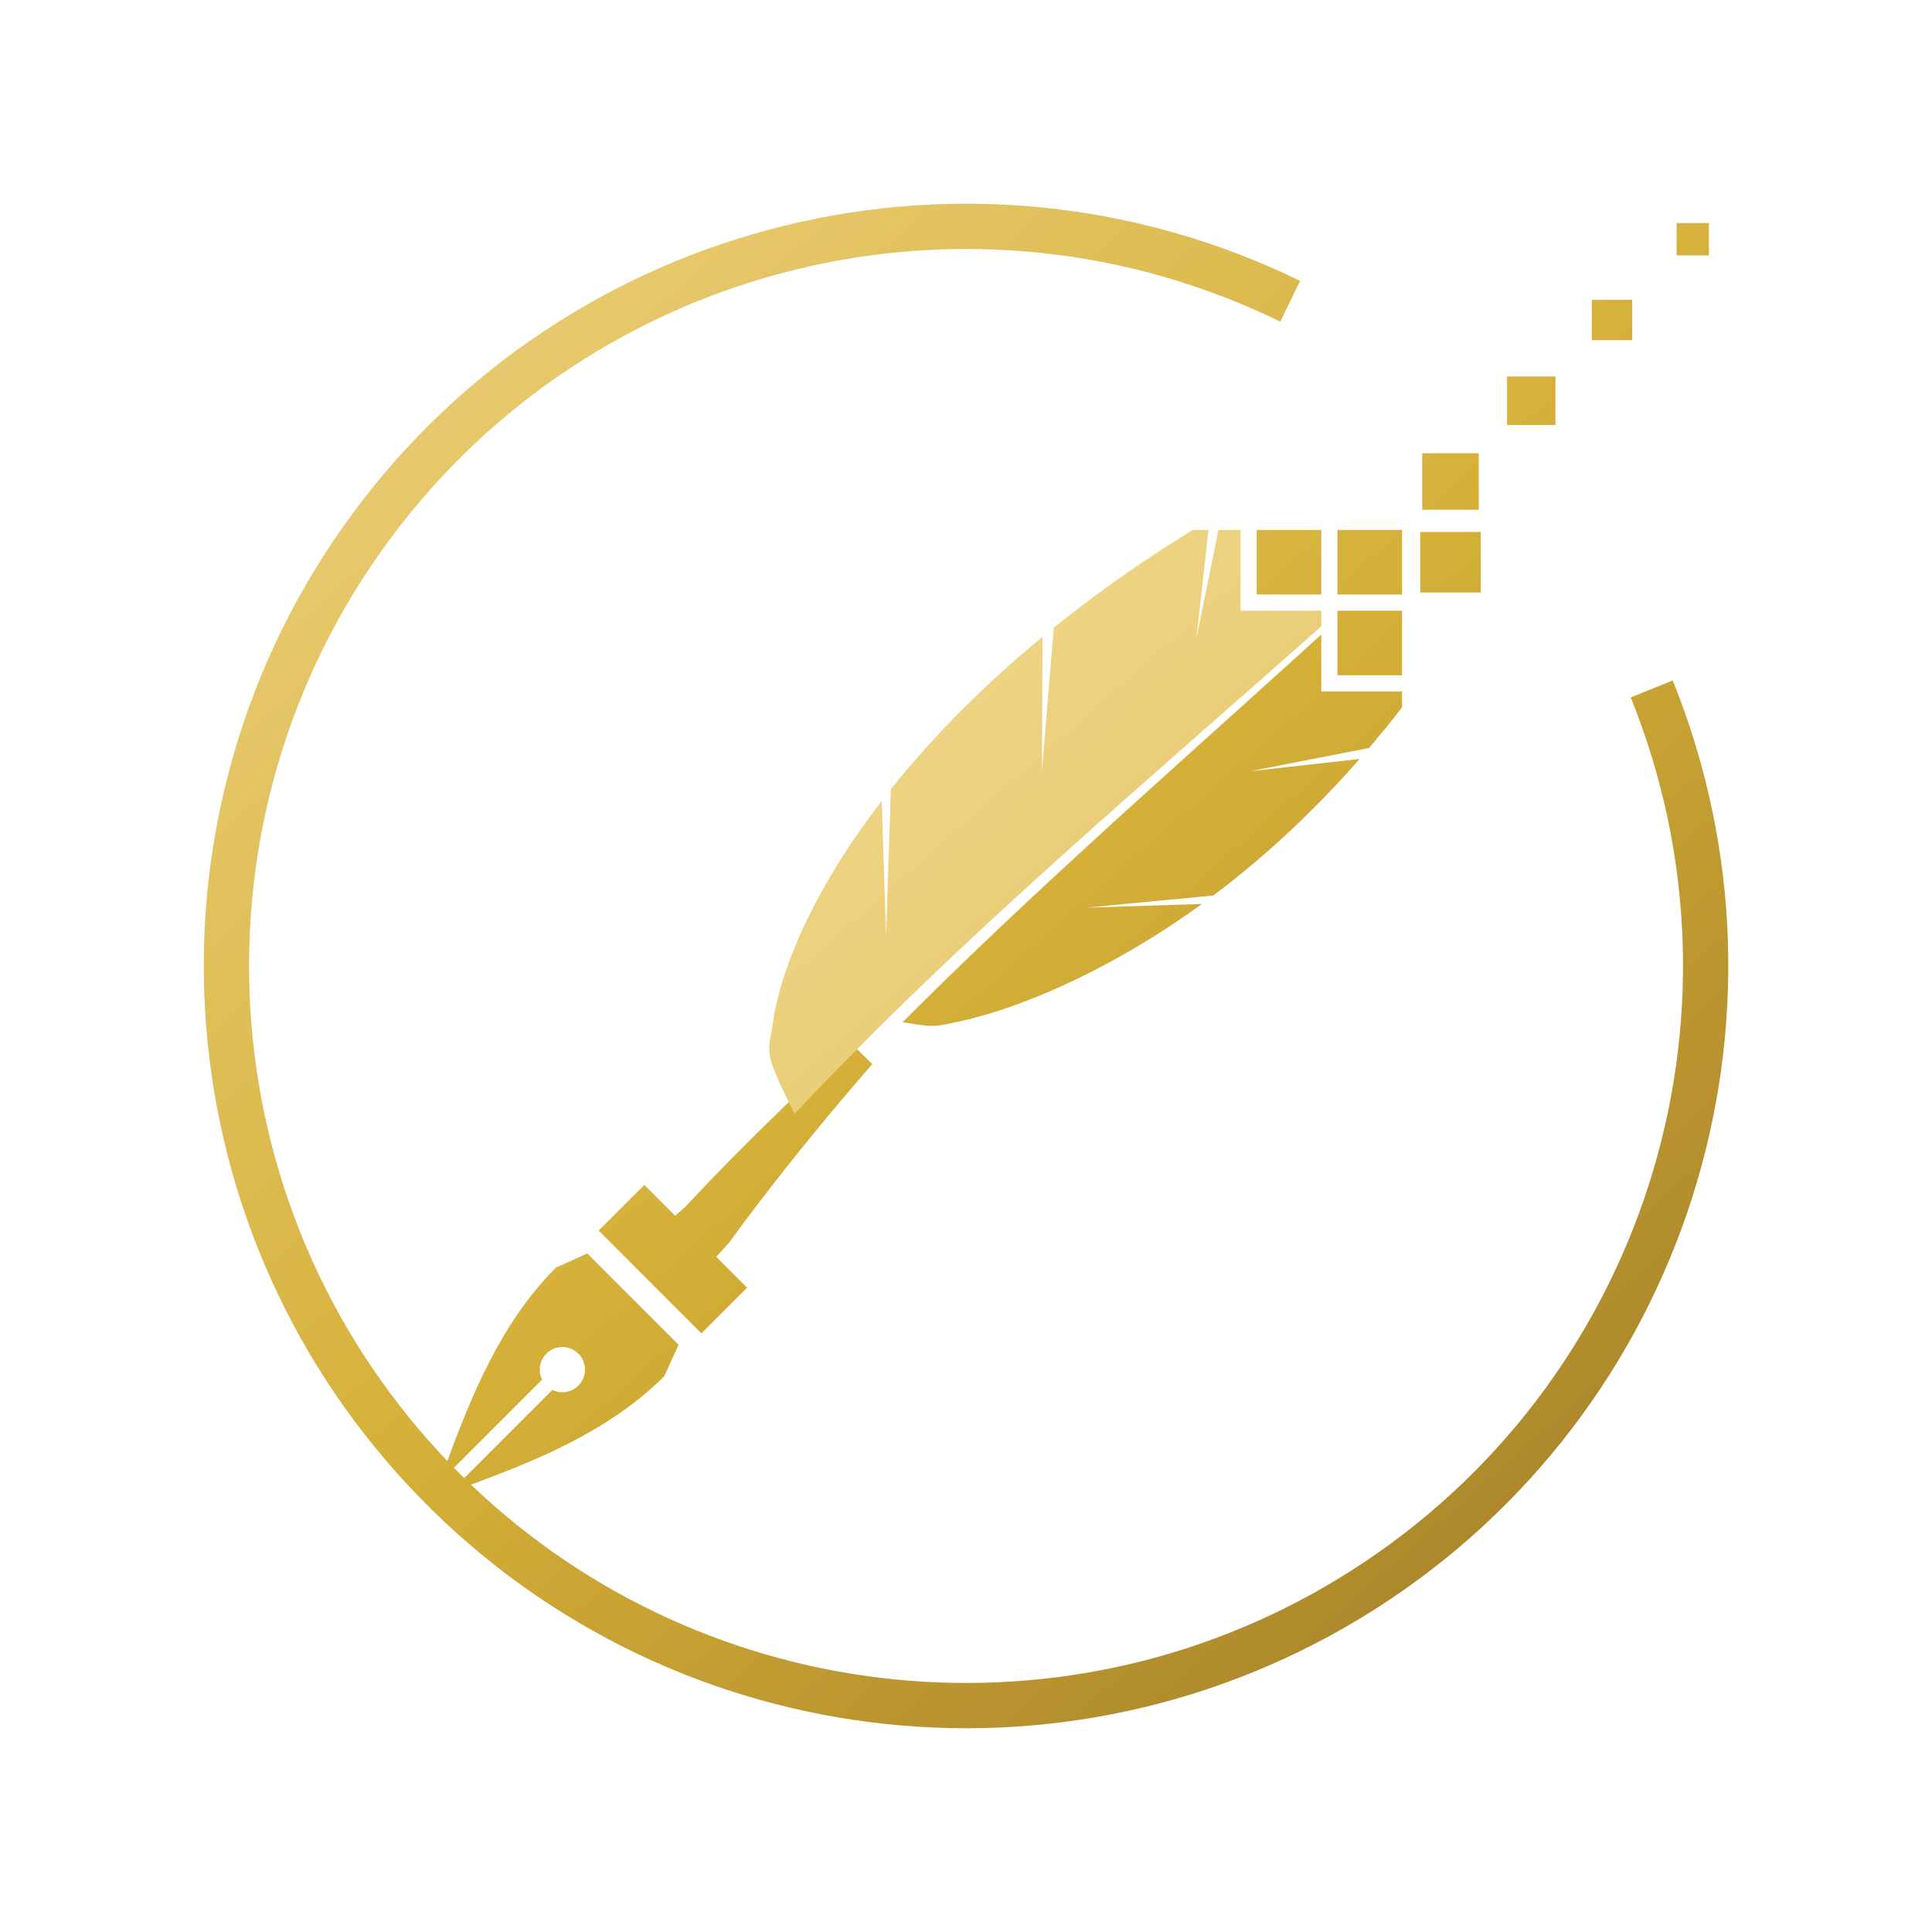
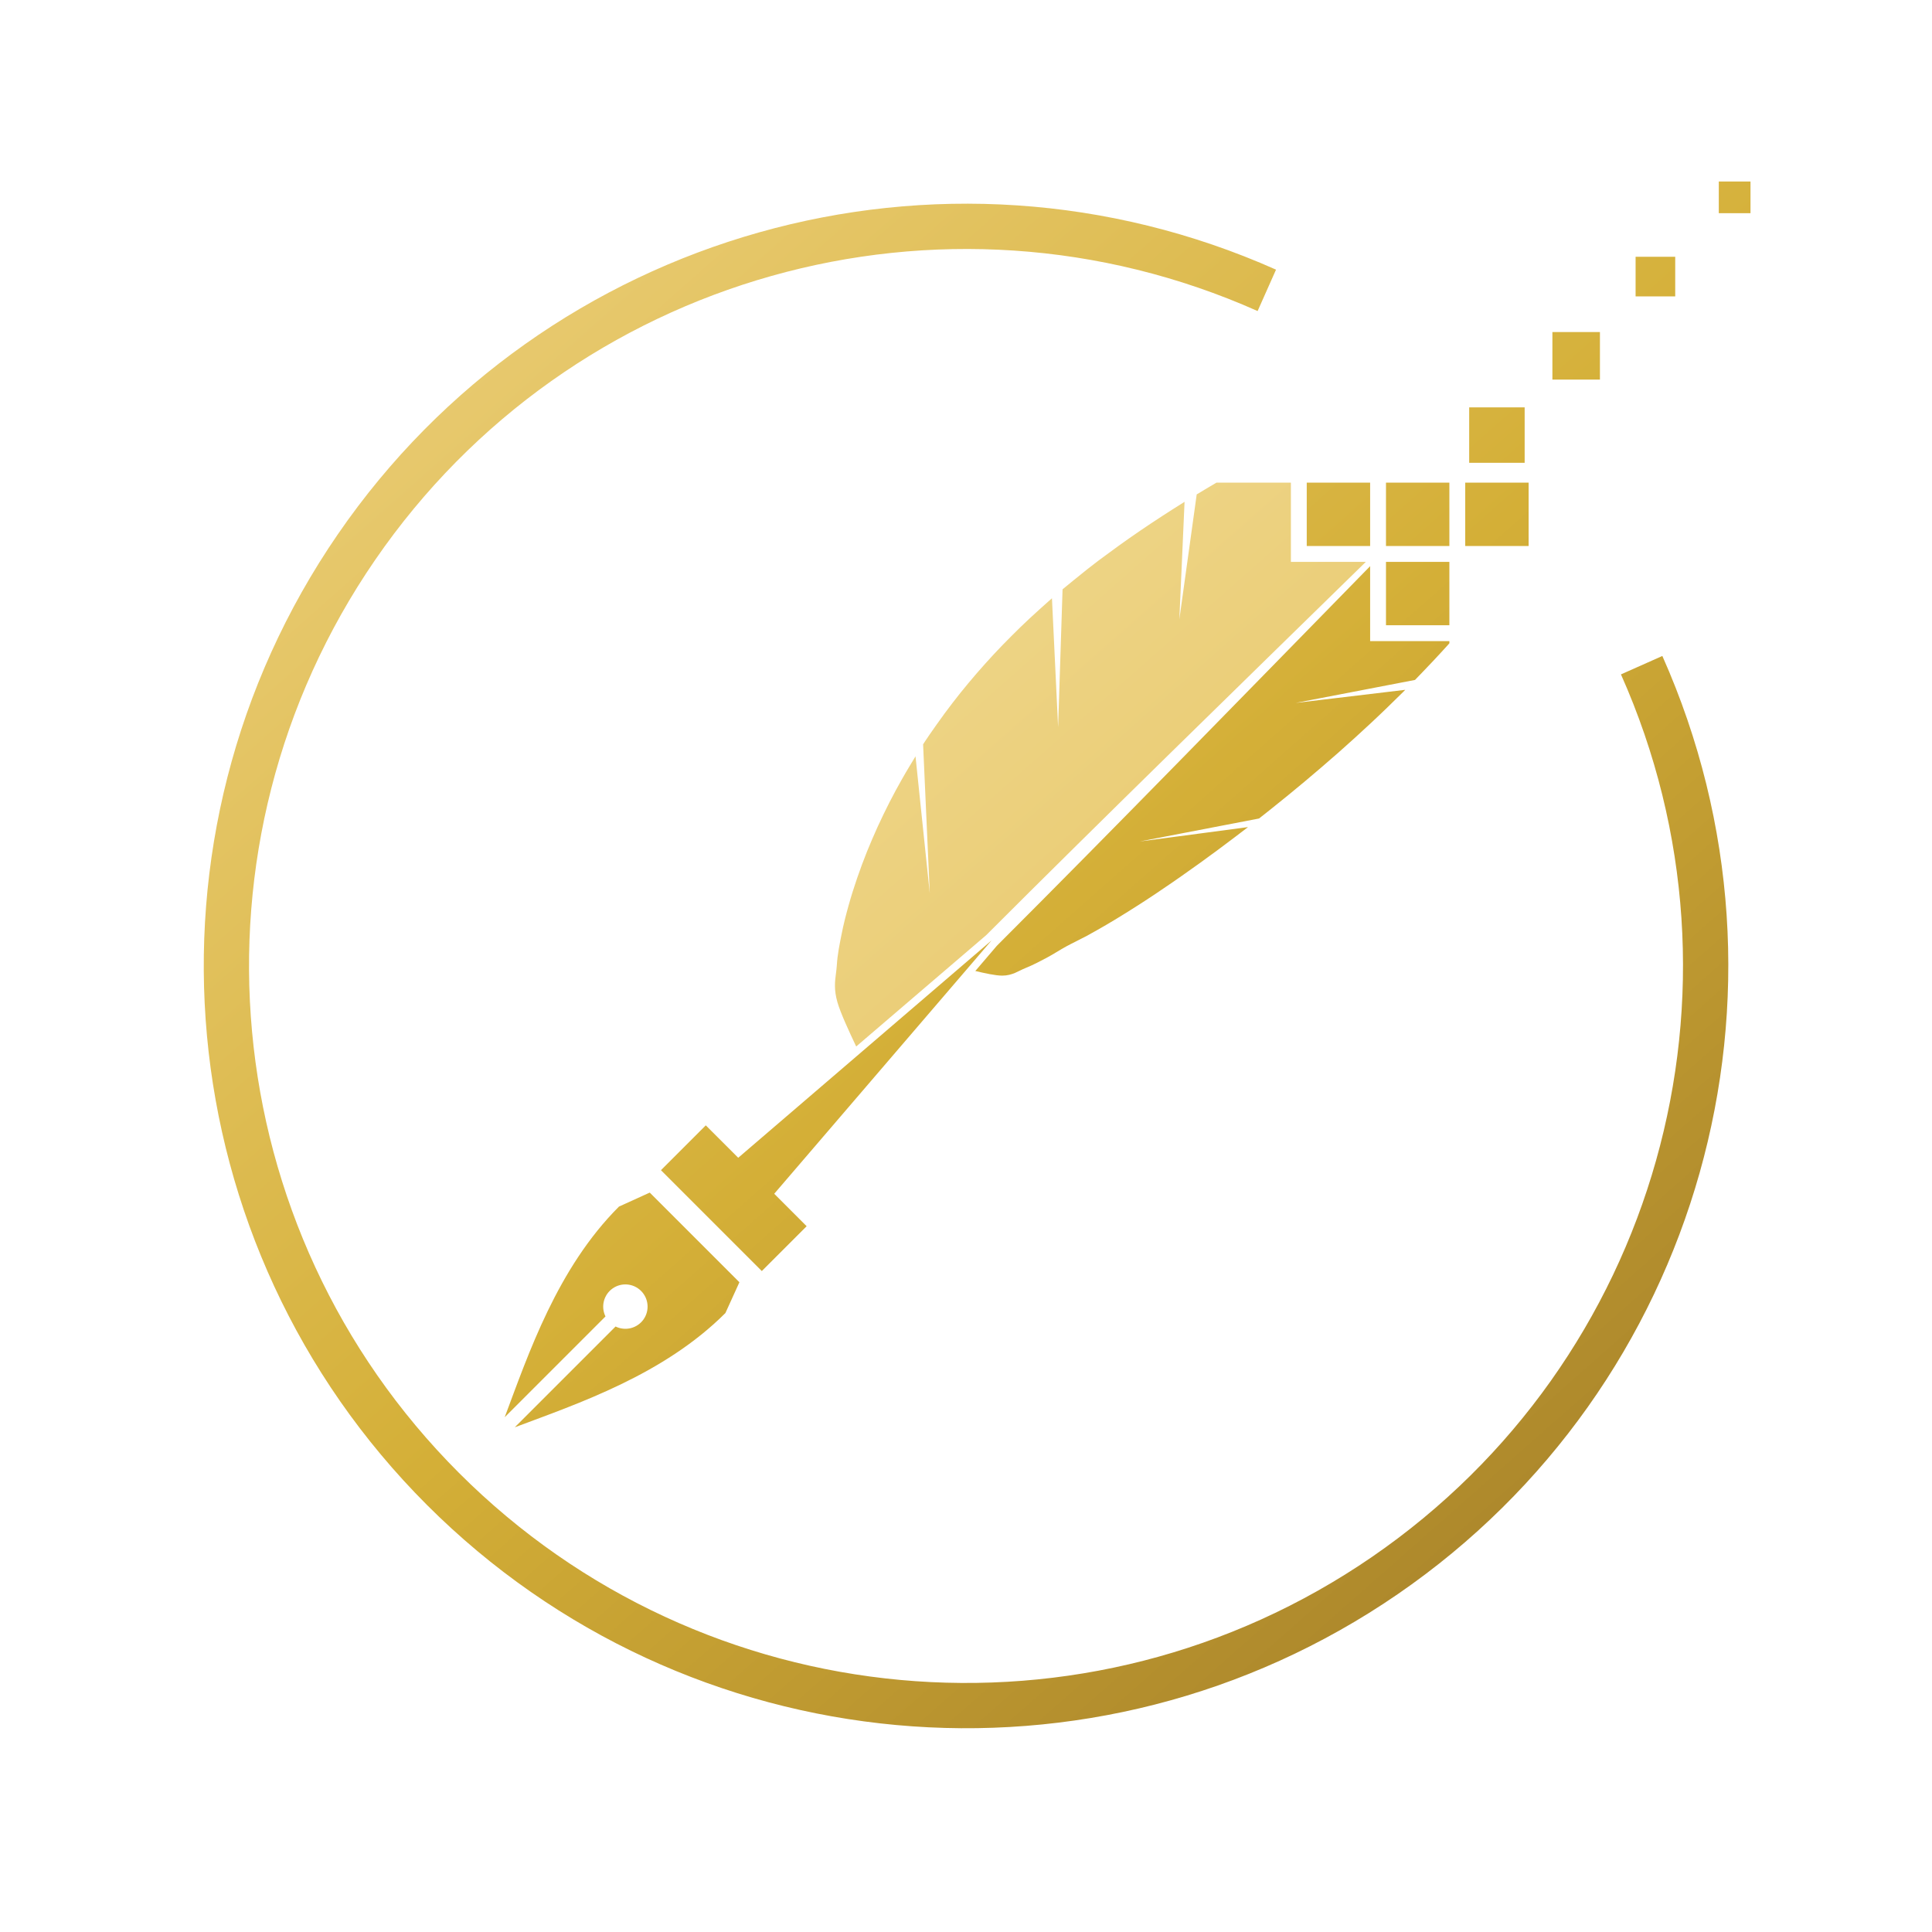
<svg xmlns="http://www.w3.org/2000/svg" viewBox="0 0 512 512" width="512" height="512">
  <defs>
    <linearGradient id="pqGold" gradientUnits="userSpaceOnUse" x1="110.0" y1="90.0" x2="410.0" y2="430.0">
      <stop offset="0" stop-color="#E9CB72" />
      <stop offset="0.5" stop-color="#D4AF37" />
      <stop offset="1" stop-color="#A8832A" />
    </linearGradient>
    <linearGradient id="pqGoldL" gradientUnits="userSpaceOnUse" x1="110.0" y1="90.0" x2="410.0" y2="430.0">
      <stop offset="0" stop-color="#F6E3A6" />
      <stop offset="0.55" stop-color="#E9CB72" />
      <stop offset="1" stop-color="#D4AF37" />
    </linearGradient>
  </defs>
-   <path fill="url(#pqGold)" d="M443.29 180.33C479.76 270.6 446.65 374.05 364.53 426.37C282.42 478.68 174.67 464.97 108.27 393.76C41.86 322.56 35.71 214.11 93.62 135.85C151.54 57.58 257.04 31.76 344.55 74.44L339.29 85.23C256.98 45.08 157.74 69.37 103.27 142.98C48.79 216.6 54.59 318.6 117.04 385.58C117.54 386.12 118.04 386.65 118.55 387.18C124.62 370.86 132.39 350.86 147.29 335.96L155.62 332.17L179.83 356.38L176.04 364.71C161.14 379.61 141.13 387.38 124.82 393.45C187.67 453.5 283.98 463.46 358.09 416.24C435.33 367.04 466.47 269.74 432.16 184.82ZM350.16 168.15V183.24H371.56V187.46C371.5 187.54 371.44 187.62 371.38 187.7C370.12 189.32 368.99 190.77 367.56 192.53C366.13 194.27 363.61 197.28 362.82 198.22L331.36 204.38L360.3 201.14C360.27 201.17 360.27 201.17 360.27 201.18C360.26 201.19 360.24 201.22 359.67 201.86C358.89 202.73 356.97 204.89 355.6 206.38C354.23 207.86 352.85 209.33 351.45 210.77C350.05 212.24 348.64 213.66 347.21 215.07C345.78 216.49 344.35 217.89 342.89 219.26C341.44 220.63 339.98 221.99 338.5 223.33C337.01 224.67 335.51 225.98 334 227.28C332.5 228.59 330.97 229.86 329.44 231.12C327.9 232.38 326.09 233.81 324.78 234.84C323.45 235.88 322.08 236.91 321.54 237.32L287.85 240.54L318.51 239.56C317.95 239.96 316.56 240.97 315.18 241.92C313.81 242.88 311.91 244.19 310.25 245.28C308.58 246.38 306.91 247.46 305.21 248.51C303.52 249.57 301.8 250.6 300.08 251.62C298.34 252.62 296.59 253.61 294.82 254.58C293.05 255.55 291.27 256.5 289.46 257.42C287.66 258.34 285.82 259.24 283.97 260.11C282.12 260.99 280.24 261.84 278.34 262.66C276.45 263.47 274.52 264.27 272.55 265.02C270.59 265.79 268.61 266.51 266.58 267.21C264.54 267.9 262.49 268.56 260.35 269.15C258.23 269.74 256.09 270.33 253.81 270.78C253.26 270.89 252.73 271.01 252.2 271.13C250.51 271.51 248.81 271.89 246.7 271.86C244.71 271.83 241.48 271.27 239.22 270.88C239.66 270.44 240.09 270 240.53 269.56C242.6 267.5 244.67 265.44 246.76 263.38C248.85 261.32 250.94 259.27 253.05 257.24C255.16 255.2 257.27 253.15 259.4 251.12C261.53 249.08 263.66 247.05 265.8 245.02C267.94 243 270.09 240.97 272.25 238.96C274.41 236.94 276.57 234.93 278.75 232.91C280.91 230.89 283.1 228.89 285.28 226.88L291.84 220.86C294.04 218.86 296.23 216.86 298.43 214.85C300.64 212.86 302.84 210.86 305.05 208.86C307.26 206.86 309.47 204.86 311.69 202.87C313.9 200.87 316.12 198.87 318.33 196.88C320.56 194.88 322.78 192.88 325 190.88C327.21 188.89 329.44 186.89 331.66 184.88C333.88 182.89 336.1 180.88 338.31 178.88C340.54 176.88 342.76 174.87 344.98 172.86C346.7 171.29 348.43 169.72 350.16 168.15ZM158.64 326.12 170.75 314.01 178.92 322.18 181.61 319.84C182.32 319.09 184.41 316.84 185.83 315.35C187.24 313.86 188.66 312.39 190.09 310.91C191.52 309.44 192.96 307.97 194.39 306.5C195.84 305.04 197.29 303.59 198.74 302.13C200.2 300.68 201.66 299.24 203.14 297.8C204.61 296.36 206.08 294.93 207.57 293.49C209.05 292.07 210.54 290.64 212.04 289.23C213.53 287.81 215.04 286.4 216.54 284.99C218.05 283.58 219.57 282.18 221.09 280.78C222.61 279.38 224.91 277.29 225.67 276.6L231.17 281.99C230.51 282.77 228.49 285.09 227.15 286.64C225.82 288.19 224.49 289.75 223.17 291.31C221.86 292.87 220.55 294.43 219.25 295.99C217.95 297.56 216.65 299.13 215.37 300.7C214.07 302.27 212.8 303.84 211.53 305.42C210.27 307 209 308.58 207.75 310.17C206.5 311.75 205.26 313.34 204.02 314.94C202.78 316.53 201.57 318.12 200.34 319.73C199.13 321.33 197.93 322.93 196.72 324.54C195.54 326.15 193.76 328.57 193.17 329.37L189.82 333.08L197.99 341.25L185.88 353.36ZM354.44 161.84H371.56V178.96H354.44ZM333.04 140.44H350.16V157.56H333.04ZM354.44 140.44H371.56V157.56H354.44ZM376.38 140.98H392.42V157.02H376.38ZM120.29 388.98C121.19 389.9 122.1 390.81 123.02 391.71L146.39 368.34C149.02 369.63 152.2 368.84 153.91 366.45C155.62 364.07 155.35 360.8 153.27 358.73C151.2 356.65 147.93 356.38 145.55 358.09C143.16 359.8 142.37 362.98 143.66 365.61ZM376.91 120.11H391.89V135.09H376.91ZM399.38 99.78H412.22V112.62H399.38ZM421.85 79.45H432.55V90.15H421.85ZM444.32 59.12H452.88V67.68H444.32Z" />
-   <path fill="url(#pqGoldL)" d="M210.56 295.2C208.73 291.44 205.27 284.62 204.34 281.15C203.51 278.07 203.91 276.11 204.32 274.14C204.46 273.43 204.61 272.72 204.7 271.95C205.02 269.07 205.65 266.45 206.3 263.84C206.95 261.23 207.76 258.75 208.61 256.3C209.46 253.86 210.41 251.5 211.4 249.18C212.38 246.85 213.44 244.6 214.55 242.37C215.65 240.15 216.81 237.96 218.01 235.81C219.2 233.68 220.44 231.57 221.71 229.5C222.99 227.42 224.3 225.38 225.64 223.38C226.99 221.37 228.43 219.32 229.78 217.46C231.11 215.59 233.02 213.09 233.68 212.23L234.82 248.1L236.09 209.15C236.5 208.65 237.36 207.53 238.54 206.12C239.71 204.72 241.59 202.48 243.15 200.7C244.71 198.92 246.29 197.16 247.9 195.43C249.5 193.7 251.12 192 252.76 190.31C254.41 188.63 256.08 186.96 257.76 185.33C259.45 183.69 261.15 182.08 262.87 180.48C264.58 178.88 266.32 177.32 268.06 175.77C269.82 174.22 272.01 172.35 273.37 171.18C274.74 170.01 275.82 169.15 276.3 168.74L276.12 204.24L279.26 166.32C280.1 165.67 282.5 163.75 284.26 162.38C286.02 161.03 287.96 159.55 289.83 158.16C291.71 156.77 293.6 155.41 295.49 154.06C297.39 152.71 299.31 151.37 301.23 150.06C303.16 148.75 305.09 147.45 307.05 146.18C309 144.9 310.96 143.64 312.94 142.4C313.91 141.8 315.05 141.09 316.11 140.44H320.26L317.04 169.25L322.92 140.44H328.76V161.84H350.16V165.98C348.05 167.85 345.94 169.72 343.84 171.58C341.6 173.57 339.35 175.54 337.11 177.52C334.86 179.5 332.62 181.47 330.38 183.44C328.14 185.42 325.88 187.39 323.64 189.36C321.4 191.34 319.16 193.3 316.92 195.28C314.68 197.25 312.43 199.22 310.19 201.19C307.95 203.16 305.72 205.13 303.49 207.11C301.25 209.07 299.02 211.05 296.79 213.03C294.56 215 292.34 216.98 290.12 218.96C287.9 220.94 285.68 222.91 283.48 224.89C281.27 226.88 279.06 228.87 276.86 230.86C274.66 232.85 272.47 234.83 270.29 236.84C268.1 238.83 265.92 240.83 263.76 242.84C261.59 244.84 259.42 246.85 257.27 248.86C255.12 250.87 252.96 252.9 250.83 254.92C248.69 256.94 246.57 258.97 244.44 261.01C242.33 263.04 240.22 265.08 238.12 267.13C236.03 269.18 233.95 271.23 231.87 273.29C229.79 275.35 227.73 277.42 225.68 279.5C223.64 281.57 221.59 283.66 219.56 285.75C217.54 287.83 215.53 289.93 213.54 292.04C212.54 293.09 211.55 294.14 210.56 295.2Z" />
+   <path fill="url(#pqGold)" d="M440.54 173.84C480.14 262.79 450.65 367.33 370.41 422.47C290.17 477.62 182.01 467.68 113.16 398.84C44.32 329.99 34.38 221.83 89.53 141.59C144.67 61.35 249.21 31.86 338.16 71.46L333.28 82.43C249.62 45.18 151.29 72.91 99.42 148.38C47.54 223.86 56.89 325.59 121.65 390.35C186.41 455.11 288.14 464.46 363.62 412.58C439.09 360.71 466.82 262.38 429.57 178.72ZM363.1 150.04V169.9H384.1V170.48C384.01 170.59 383.91 170.7 383.82 170.8C382.51 172.24 381.34 173.53 379.87 175.09C378.4 176.66 375.81 179.35 374.99 180.19L343.36 186.28L372.41 182.81L371.76 183.47C370.96 184.25 369 186.18 367.6 187.54C366.21 188.89 364.8 190.22 363.38 191.55C361.96 192.88 360.53 194.2 359.09 195.5C357.65 196.81 356.2 198.11 354.74 199.4C353.28 200.68 351.81 201.96 350.33 203.23C348.85 204.5 347.38 205.76 345.88 207.01C344.38 208.26 342.89 209.5 341.37 210.74C339.86 211.97 338.1 213.39 336.81 214.42C335.52 215.44 334.19 216.49 333.66 216.91L302.03 223L330.74 219.19C330.2 219.59 328.86 220.63 327.54 221.63C326.23 222.62 324.42 223.99 322.84 225.16C321.26 226.32 319.68 227.49 318.08 228.64C316.48 229.79 314.88 230.93 313.26 232.06C311.65 233.2 310.02 234.32 308.38 235.42C306.75 236.54 305.1 237.64 303.44 238.72C301.77 239.8 300.1 240.87 298.41 241.92C296.72 242.98 295.01 244.01 293.28 245.03C291.54 246.04 289.8 247.04 288.02 248.01C286.23 248.97 284.36 249.84 282.57 250.81C280.8 251.78 279.15 252.88 277.36 253.83C275.56 254.78 273.78 255.73 271.82 256.52C269.86 257.3 268.35 258.54 265.61 258.55C263.85 258.56 260.84 257.89 258.47 257.32L264.18 250.64C295.21 219.62 329.92 183.96 363.1 150.04ZM133.75 375.58C140.06 358.76 147.66 336.13 164.03 319.76L172.19 316.05L195.95 339.81L192.24 347.97C175.87 364.34 153.24 371.94 136.42 378.25L163.13 351.54C165.72 352.81 168.84 352.03 170.52 349.69C172.19 347.35 171.93 344.14 169.89 342.11C167.86 340.07 164.65 339.81 162.31 341.48C159.97 343.16 159.19 346.28 160.46 348.87ZM175.16 310.11 187.04 298.23 195.64 306.82 262.77 249.23 205.18 316.36 213.77 324.96 201.89 336.84ZM346.3 127.9H363.1V144.7H346.3ZM367.3 127.9H384.1V144.7H367.3ZM388.3 127.9H405.1V144.7H388.3ZM367.3 148.9H384.1V165.7H367.3ZM389.35 107.95H404.05V122.65H389.35ZM411.4 88H424V100.6H411.4ZM433.45 68.05H443.95V78.55H433.45ZM455.5 48.1H463.9V56.5H455.5Z" />
+   <path fill="url(#pqGoldL)" d="M226.9 277.33C225.02 273.37 222.74 268.44 221.93 265.61C220.98 262.27 221.26 260.15 221.53 258.04C221.62 257.34 221.71 256.64 221.76 255.89C221.94 252.89 222.5 250.28 223.02 247.62C223.54 244.96 224.19 242.44 224.89 239.94C225.58 237.45 226.35 235.05 227.16 232.68C227.97 230.31 228.84 228 229.74 225.73C230.66 223.46 231.62 221.24 232.61 219.05C233.61 216.87 234.65 214.73 235.72 212.62C236.79 210.52 237.91 208.46 239.07 206.42C240.21 204.39 242.02 201.43 242.62 200.44L246.4 236.75L244.63 197.26C244.92 196.82 245.42 196.01 246.36 194.66C247.32 193.29 248.98 190.9 250.33 189.07C251.68 187.25 253.06 185.45 254.47 183.68C255.88 181.92 257.33 180.19 258.81 178.47C260.29 176.77 261.79 175.09 263.32 173.44C264.85 171.8 266.41 170.18 268 168.6C269.59 166.99 271.21 165.43 272.85 163.9C274.49 162.36 276.87 160.25 277.85 159.37C278.61 158.68 278.66 158.64 278.71 158.61C278.73 158.6 278.74 158.59 278.78 158.56L280.41 192.7L281.59 156.17C282.71 155.25 286.28 152.32 288.3 150.73C290.32 149.14 291.89 147.97 293.73 146.63C295.56 145.27 297.41 143.94 299.28 142.63C301.15 141.32 303.04 140.03 304.95 138.76C306.85 137.49 309.23 135.96 310.73 135C312.22 134.04 313.39 133.33 313.92 132.99L312.54 164.13L317.14 131.02C318.03 130.5 320.48 129 322.38 127.9H342.1V148.9H361.96C328.04 182.08 292.38 216.79 261.36 247.82Z" />
</svg>
